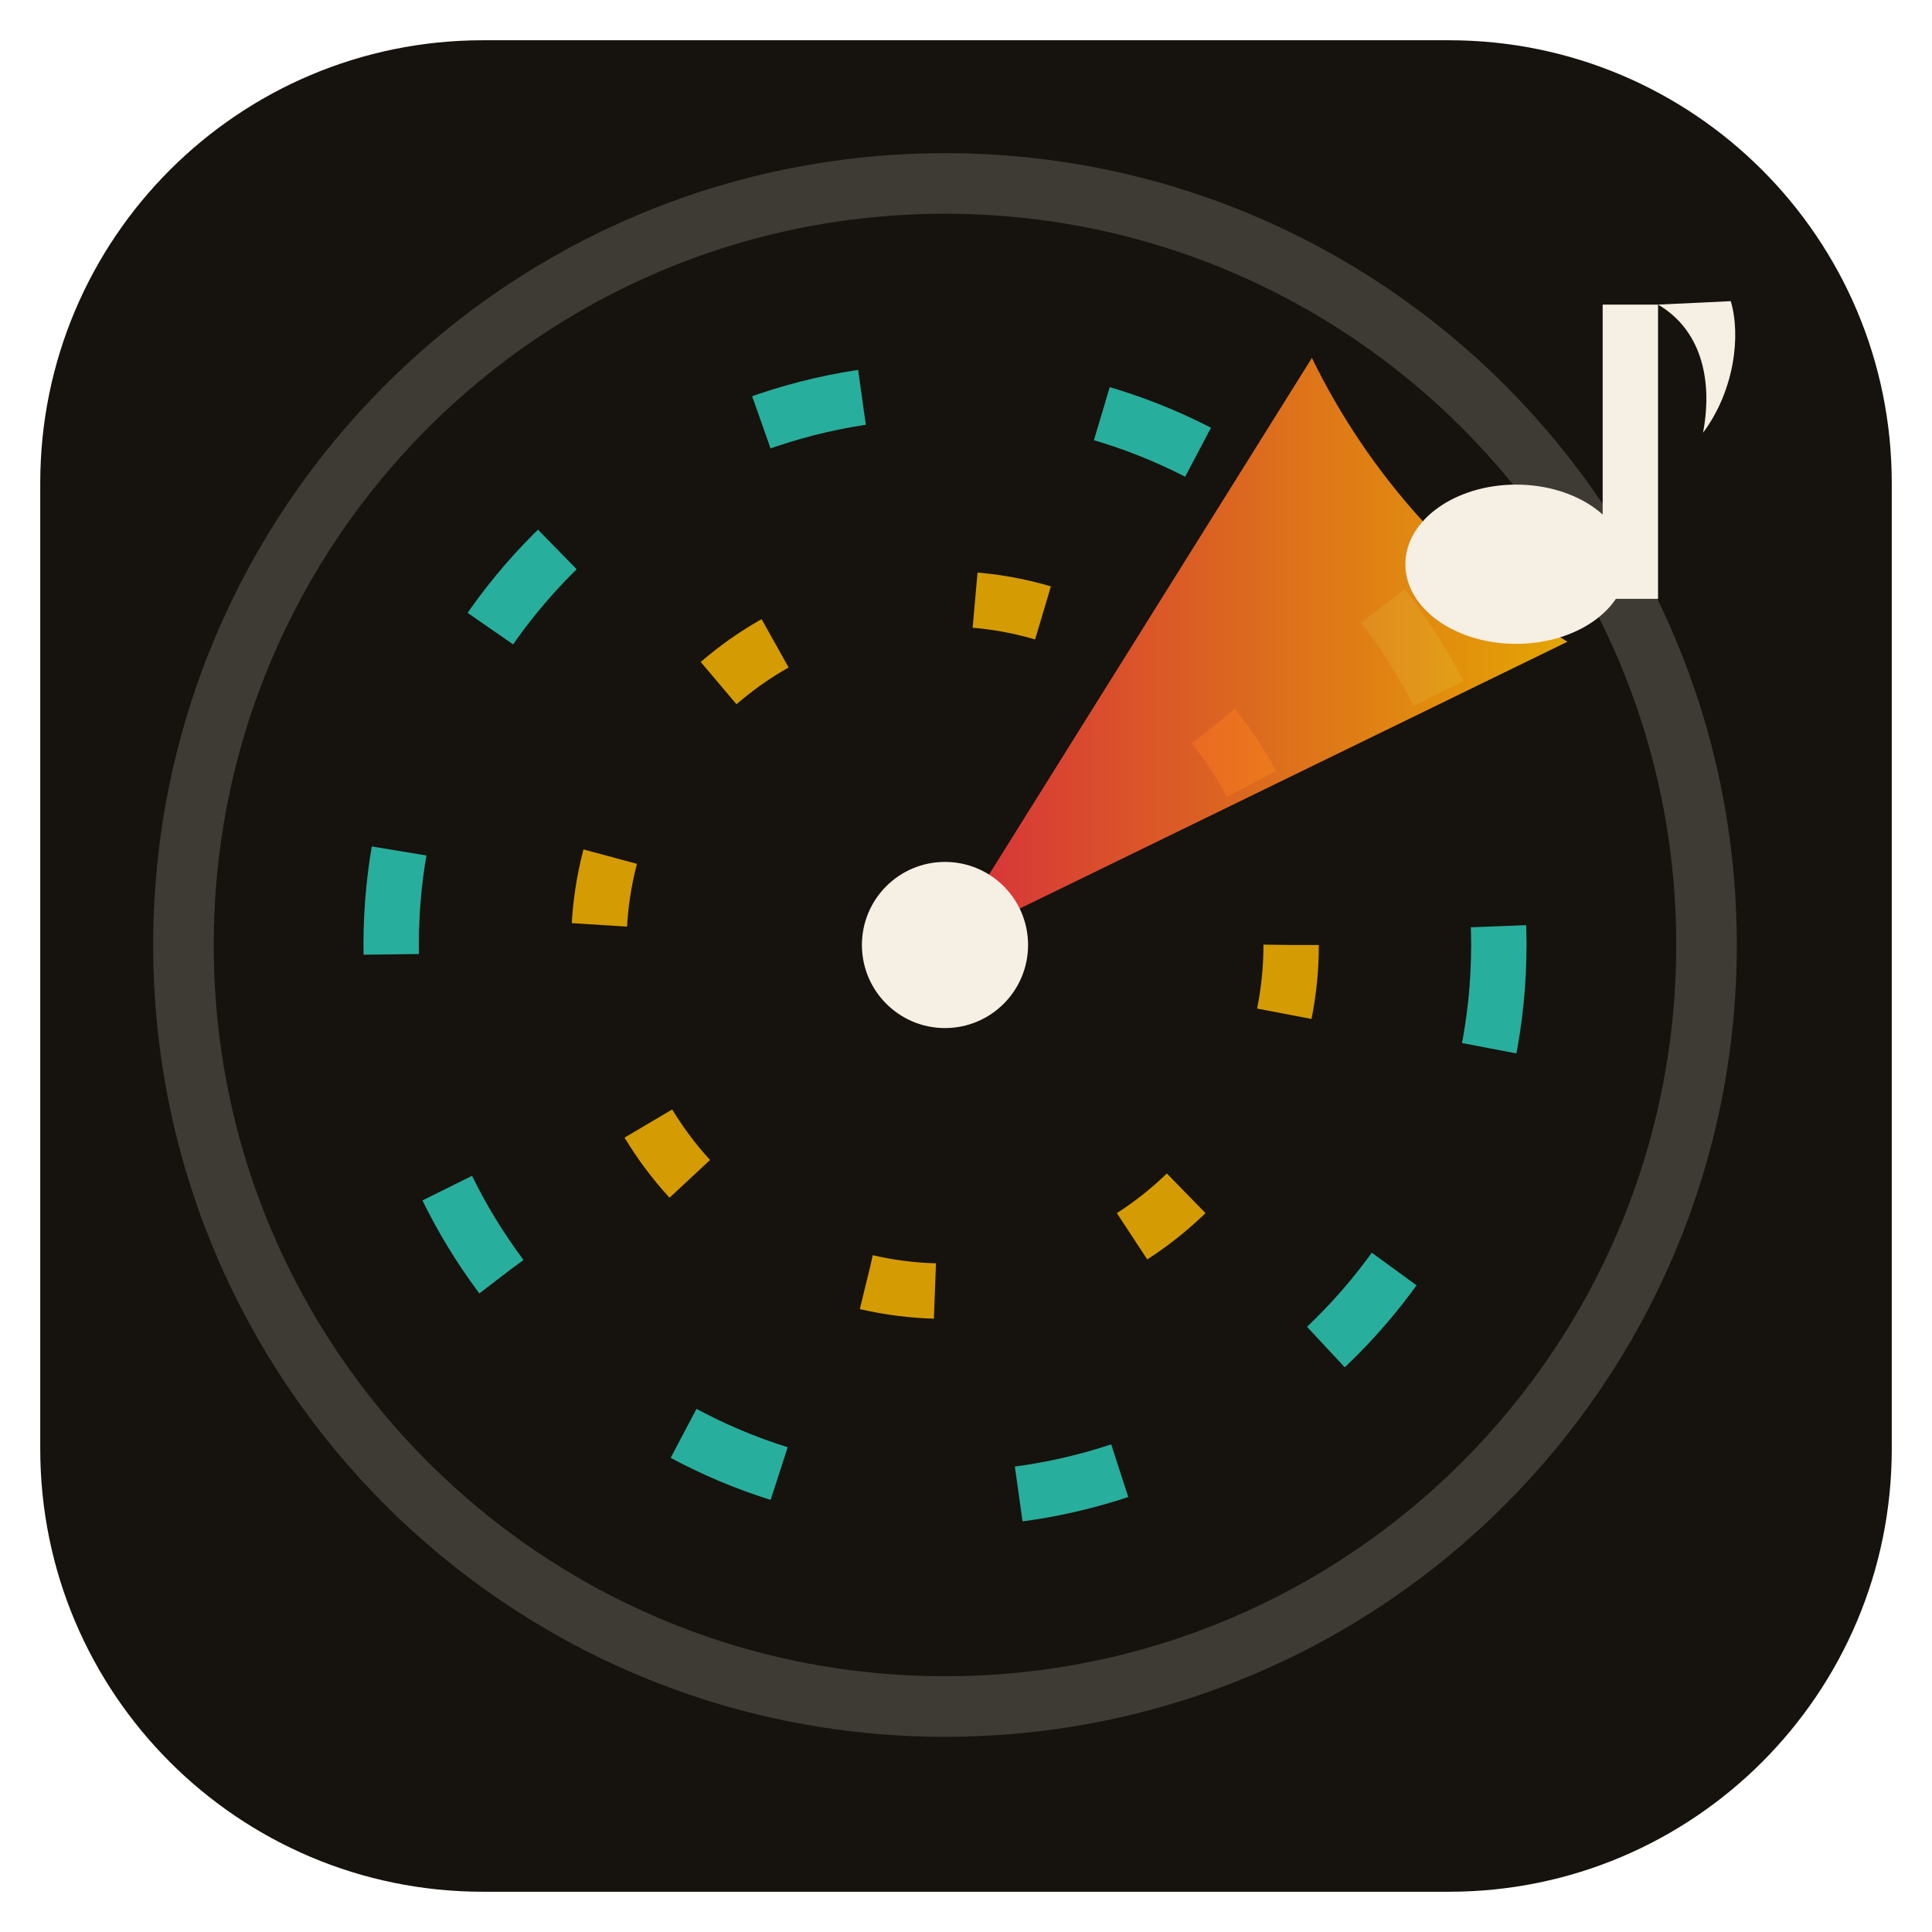
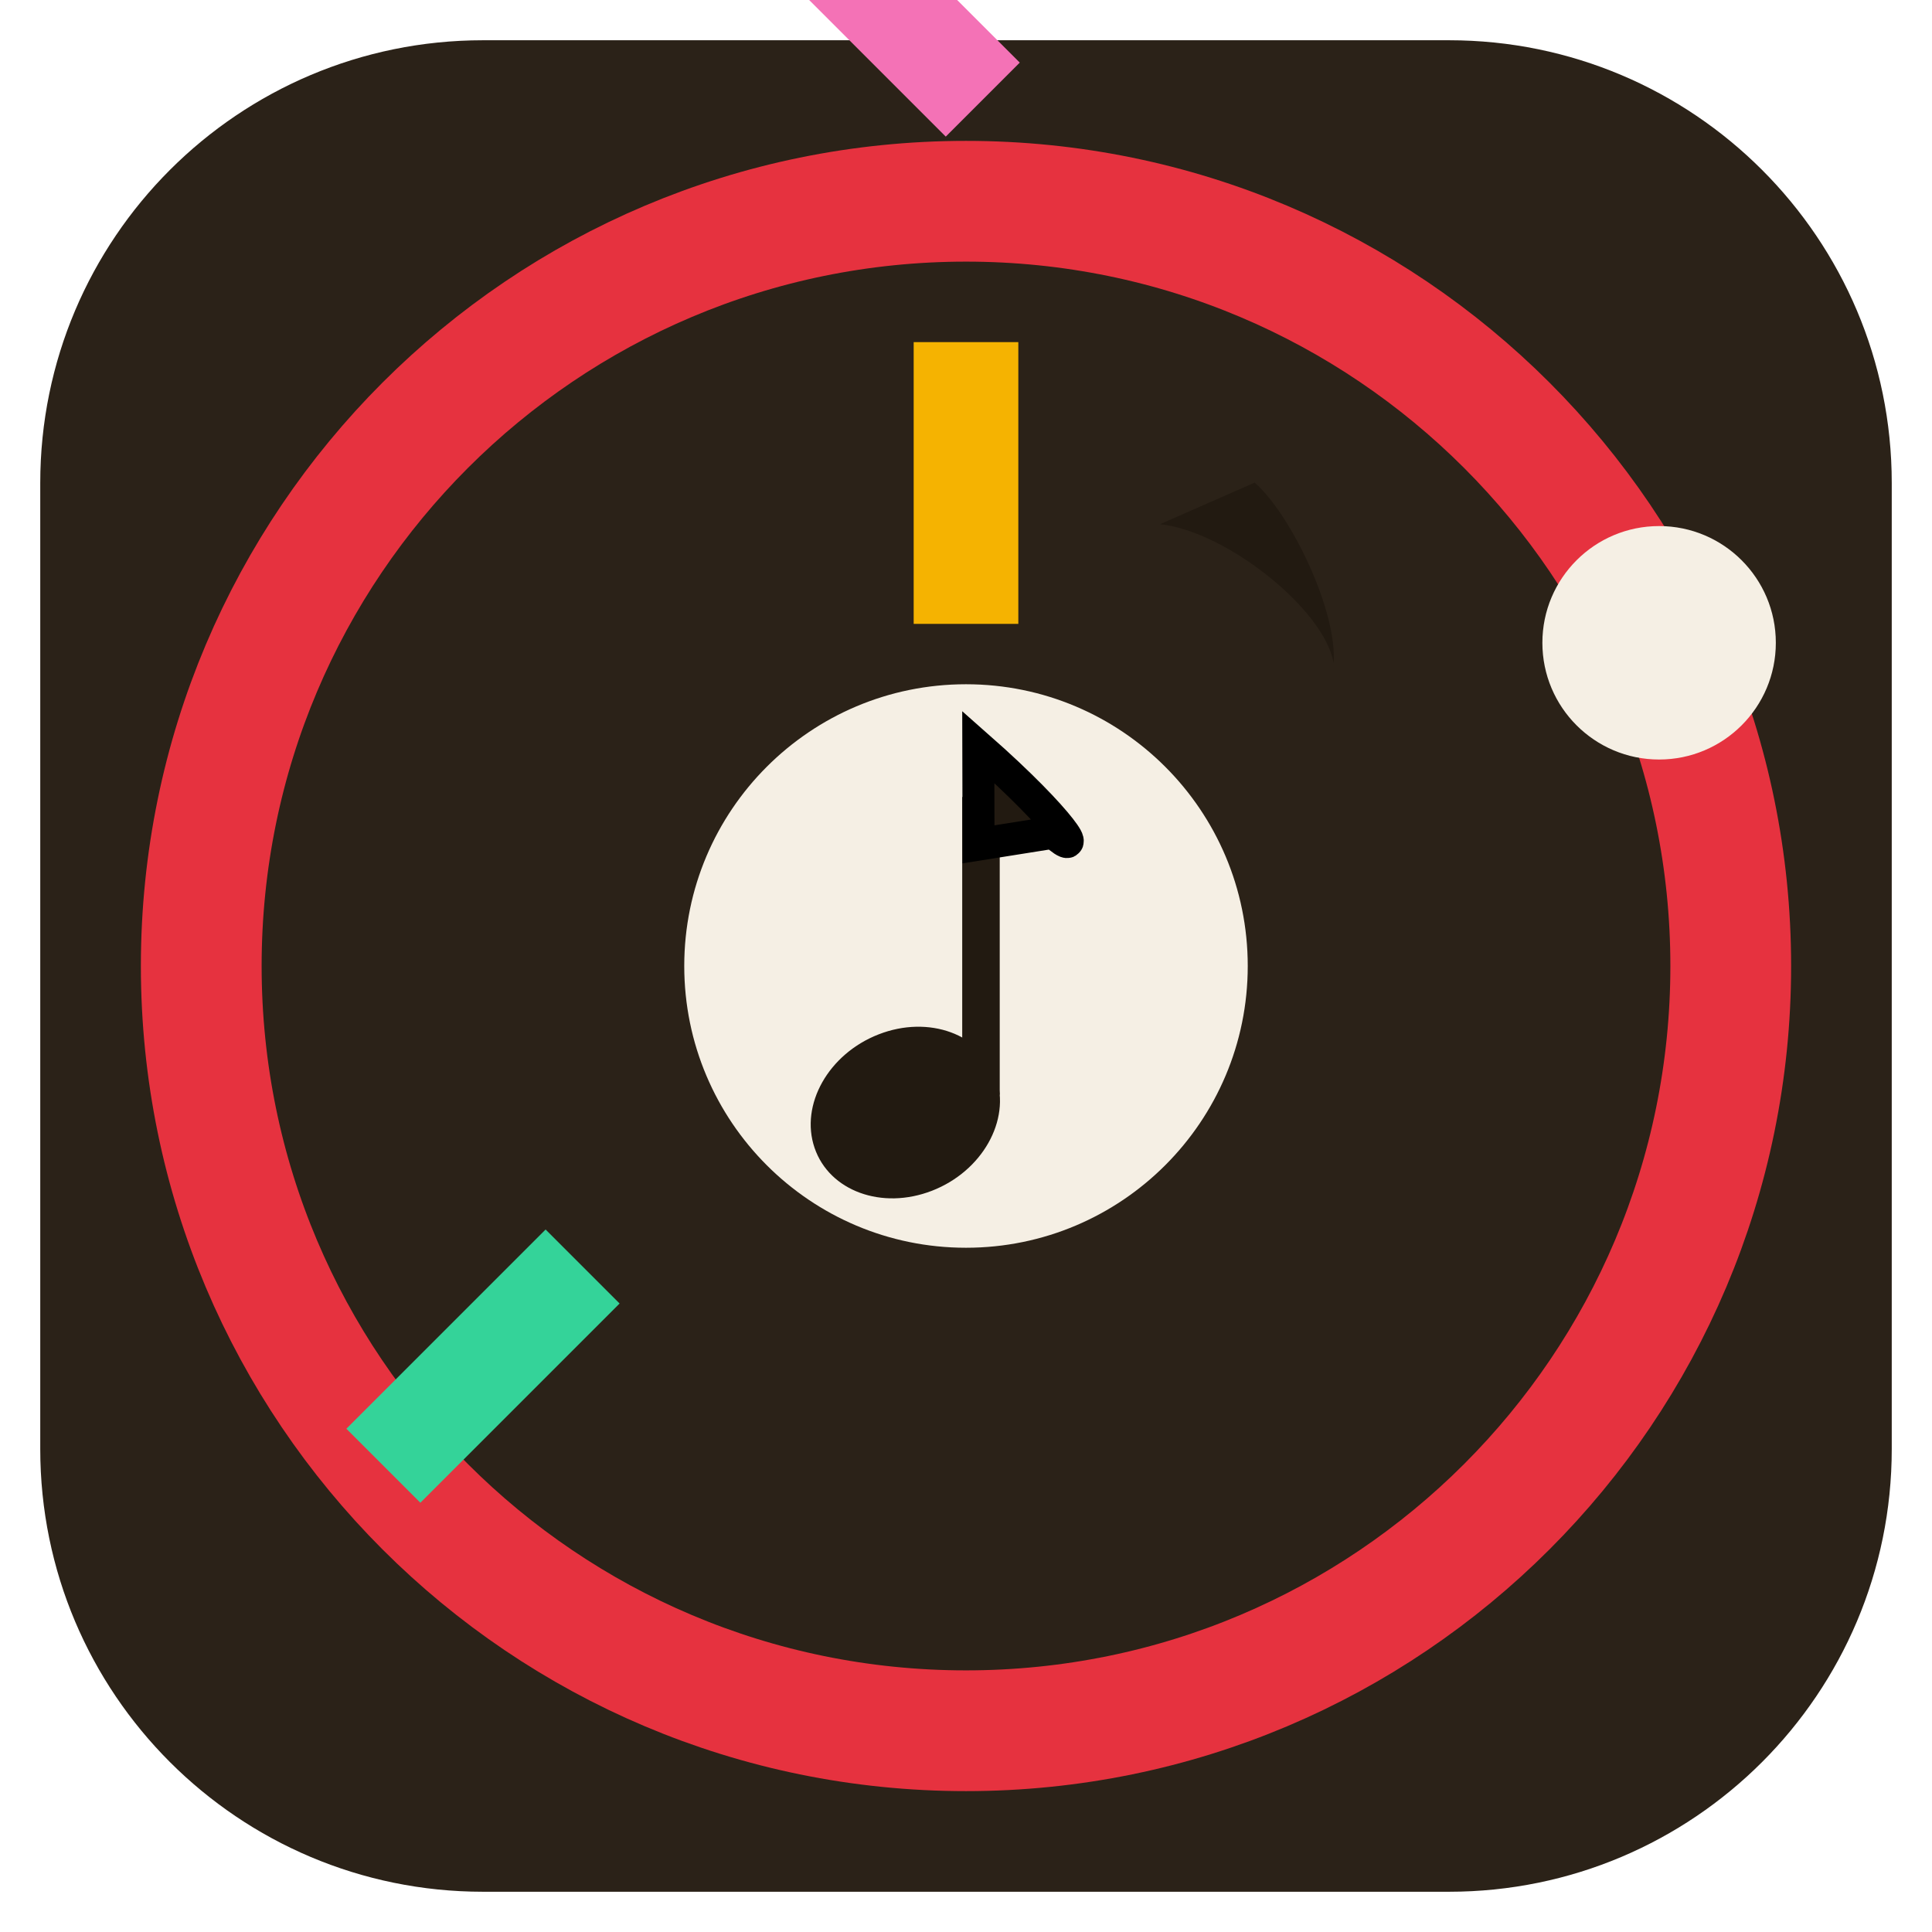
- <svg xmlns="http://www.w3.org/2000/svg" viewBox="0 0 48 48">
+ <svg xmlns="http://www.w3.org/2000/svg" xmlns:ns1="https://boxy-svg.com" viewBox="0 0 48 48" width="48px" height="48px">
  <defs>
-     <linearGradient id="sweep" x1="0" y1="0" x2="1" y2="0">
-       <stop offset="0%" stop-color="#e6323f" />
-       <stop offset="100%" stop-color="#f5b301" />
+     <linearGradient id="chivo-sweep-static" gradientUnits="userSpaceOnUse" x1="41.67" y1="15.76" x2="35.19" y2="8.03">
+       <stop offset="0" stop-color="#f5b301" />
+       <stop offset="0.55" stop-color="#e6323f" />
+       <stop offset="1" stop-color="#e6323f" stop-opacity="0.25" />
    </linearGradient>
+     <ns1:export>
+       <ns1:file format="svg" />
+     </ns1:export>
  </defs>
-   <rect x="1" y="1" width="46" height="46" rx="11" fill="#16120d" />
-   <g transform="scale(0.86) translate(3.3,3.3)">
-     <circle cx="24" cy="24" r="22" stroke="#f5efe4" stroke-opacity="0.18" stroke-width="1.75" fill="none" />
-     <circle cx="24" cy="24" r="16" stroke="#2dd4bf" stroke-opacity="0.8" stroke-width="1.6" stroke-dasharray="3 7" fill="none" />
-     <circle cx="24" cy="24" r="10" stroke="#f5b301" stroke-opacity="0.85" stroke-width="1.6" stroke-dasharray="2 6" fill="none" />
-     <path d="M24,24 L34.6,7.04 A20,20 0 0 0 41.98,15.24 Z" fill="url(#sweep)" opacity="0.92" />
-     <ellipse cx="40.5" cy="13" rx="3.2" ry="2.3" fill="#f5efe4" />
-     <rect x="43" y="5.5" width="1.6" height="8.5" fill="#f5efe4" />
-     <path d="M44.6 5.5 C45.8 6.2 46.2 7.6 45.9 9.2 C46.8 8 47 6.4 46.7 5.4 Z" fill="#f5efe4" />
-     <circle cx="24" cy="24" r="2.4" fill="#f5efe4" />
+   <rect x="1" y="1" width="46" height="46" rx="11" style="fill: rgb(43, 34, 24);" />
+   <g>
+     <path d="M24,24 L35.19,8.03 A19.5,19.5 0 0 1 41.67,15.76 Z" fill="url(#chivo-sweep-static)" />
  </g>
+   <circle cx="24" cy="24" r="19" stroke-width="3" style="stroke: rgb(230, 50, 63); fill: rgb(43, 34, 24);" />
+   <path d="M24 15.5 V8.5" stroke-width="2.6" style="stroke: rgb(245, 179, 1);" />
+   <path d="M 32.485 19.015 L 32.485 12.015" style="transform-origin: 32.485px 15.515px 0px; stroke-width: 2.6px; stroke: rgb(52, 211, 153);" transform="matrix(0.707107, 0.707107, -0.707107, 0.707107, 0, 0)" stroke-width="2.6" />
+   <path d="M 36 27.5 L 36 20.5" style="transform-origin: 36px 24px 0px; stroke-width: 2.6px; fill: rgb(157, 92, 255); stroke: rgb(157, 92, 255);" transform="matrix(0, 1, -1, 0, 0, 0)" stroke-width="2.6" />
+   <path d="M 32.485 35.985 L 32.485 28.985" style="transform-origin: 32.485px 32.485px 0px; stroke-width: 2.6px; stroke: rgb(244, 114, 182);" transform="matrix(-0.707107, 0.707107, -0.707107, -0.707107, 0, 0)" stroke-width="2.6" />
+   <path d="M 24 39.5 L 24 32.5" style="transform-origin: 24px 36px 0px; stroke-width: 2.6px; stroke: rgb(245, 179, 1);" transform="matrix(-1, 0, 0, -1, 0, 0)" stroke-width="2.6" />
+   <path d="M 15.515 35.985 L 15.515 28.985" style="transform-origin: 15.515px 32.485px 0px; stroke-width: 2.6px; stroke: rgb(52, 211, 153);" transform="matrix(-0.707107, -0.707107, 0.707107, -0.707107, 0, 0)" stroke-width="2.6" />
+   <path d="M 12 27.5 L 12 20.5" style="transform-origin: 12px 24px 0px; stroke-width: 2.6px; stroke: rgb(157, 92, 255);" transform="matrix(0, -1, 1, 0, 0, 0)" stroke-width="2.6" />
+   <path d="M 15.515 19.015 L 15.515 12.015" style="transform-origin: 15.515px 15.515px 0px; stroke-width: 2.6px; stroke: rgb(244, 114, 182);" transform="matrix(0.707107, -0.707107, 0.707107, 0.707107, 0, 0)" stroke-width="2.6" />
+   <circle cx="24" cy="24" r="7" fill="#f5efe4" />
+   <g style="" transform="matrix(0.90821, 0, 0, 0.923678, 1.708544, 1.844319)">
+     <ellipse cx="21.8" cy="27.2" rx="2.659" ry="2.225" transform="matrix(0.934086, -0.357049, 0.327624, 0.945333, -6.389223, 9.998609)" style="stroke-width: 0.875px; fill: rgb(34, 26, 17);" />
+     <rect x="24.441" y="19.44" width="1.026" height="8.007" style="stroke-width: 0.875px; fill: rgb(34, 26, 17);" />
+     <path d="M 25.009 20.302 C 26.672 21.003 28.638 23.794 28.459 25.263 C 28.97 23.933 28.505 21.081 27.812 19.989 L 25.009 20.302 Z" style="stroke-width: 0.875px; transform-origin: 26.178px 22.166px 0px; fill: rgb(34, 26, 17);" transform="matrix(0.956305, -0.292371, 0.292371, 0.956305, 0, 0)" />
+     <path style="stroke: rgb(0, 0, 0); stroke-width: 0.875px; paint-order: fill; transform-origin: 26.311px 19.462px 0px; fill: rgb(34, 26, 17);" d="M 24.881 18.094 C 27.25 20.146 27.817 21.154 26.938 20.393 L 24.887 20.714 L 24.881 18.094 Z" />
+   </g>
+   <circle cx="41.22" cy="15.97" r="2.9" fill="#f5efe4" />
</svg>
